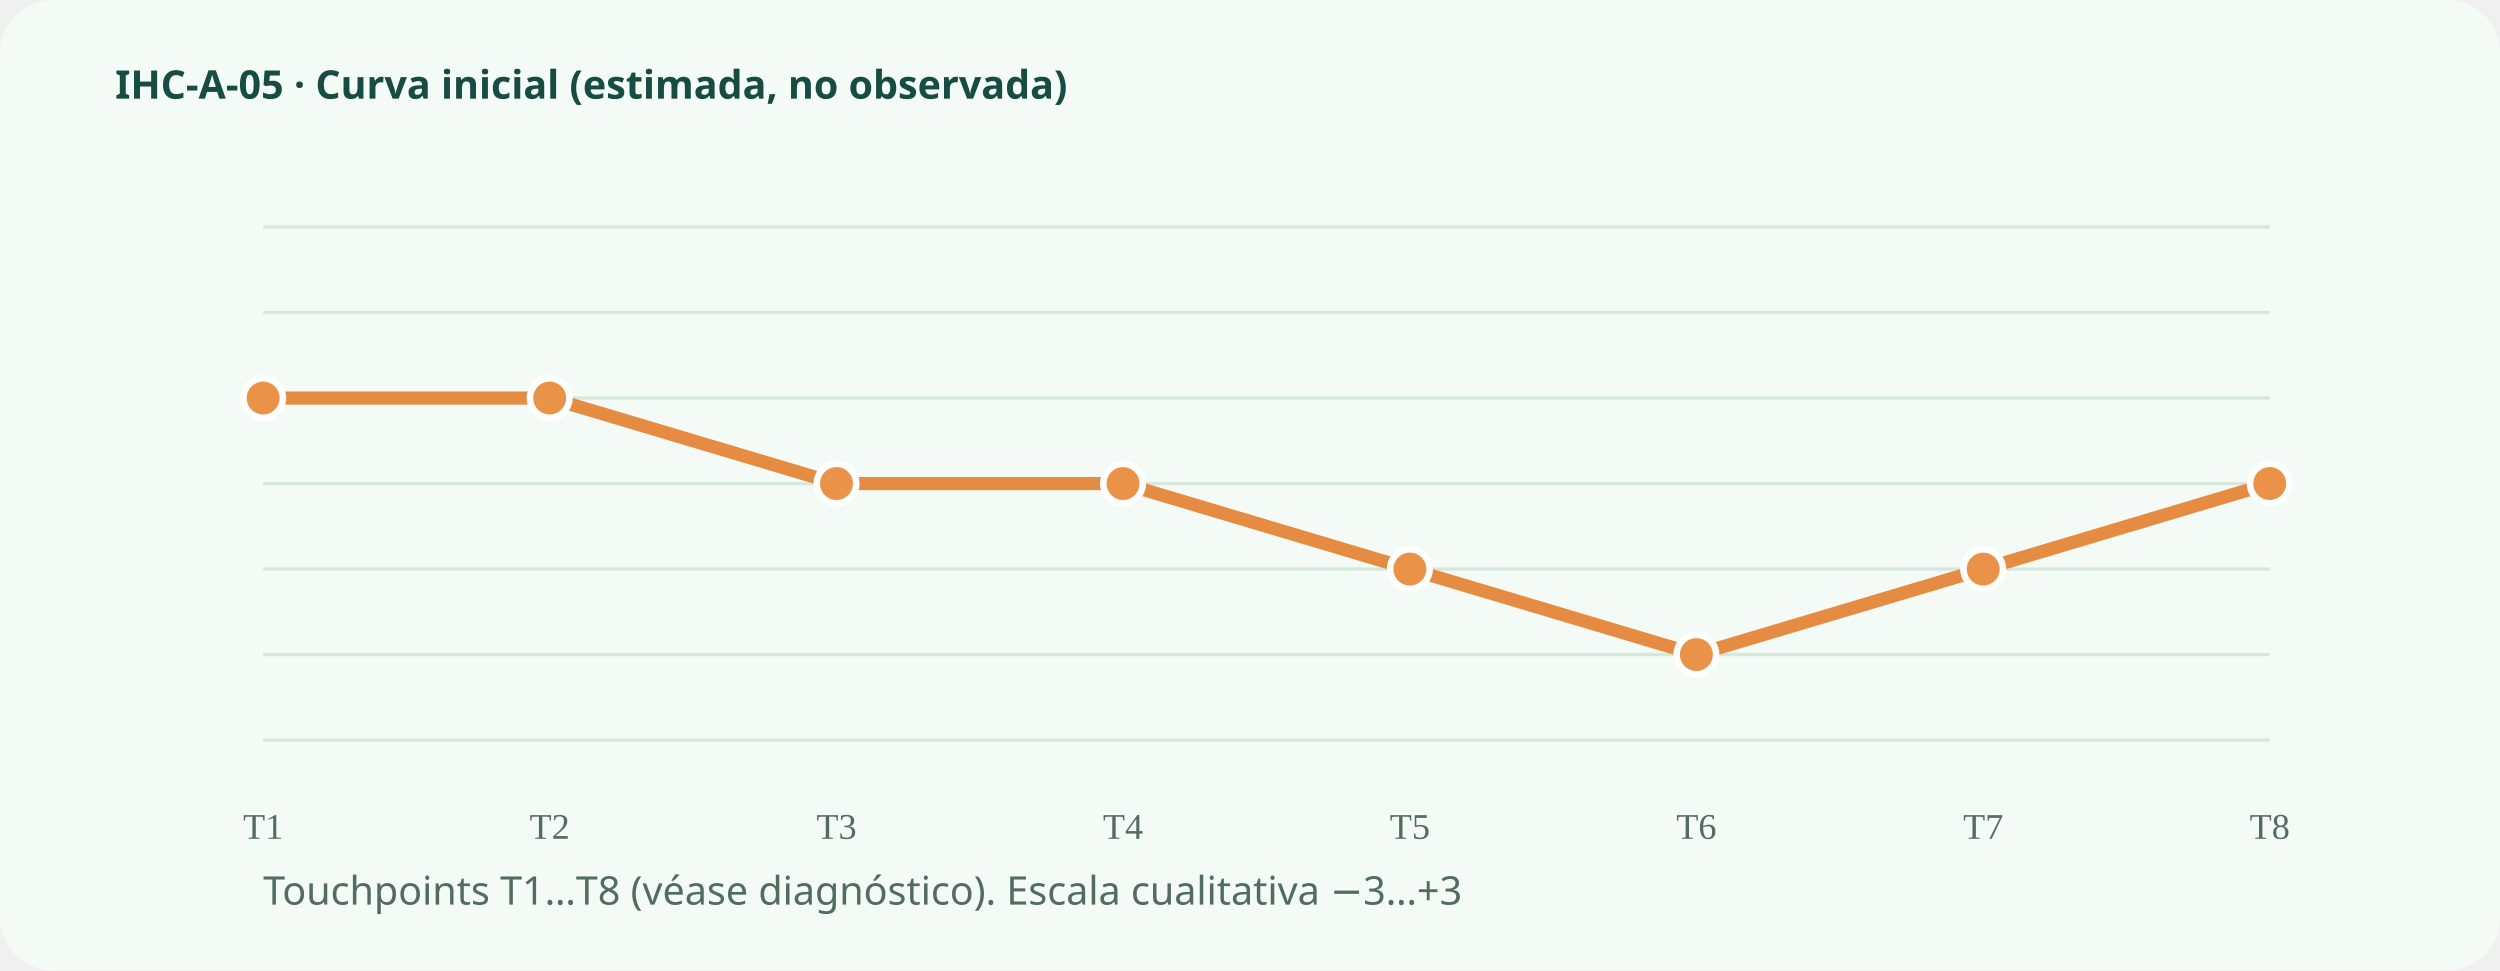
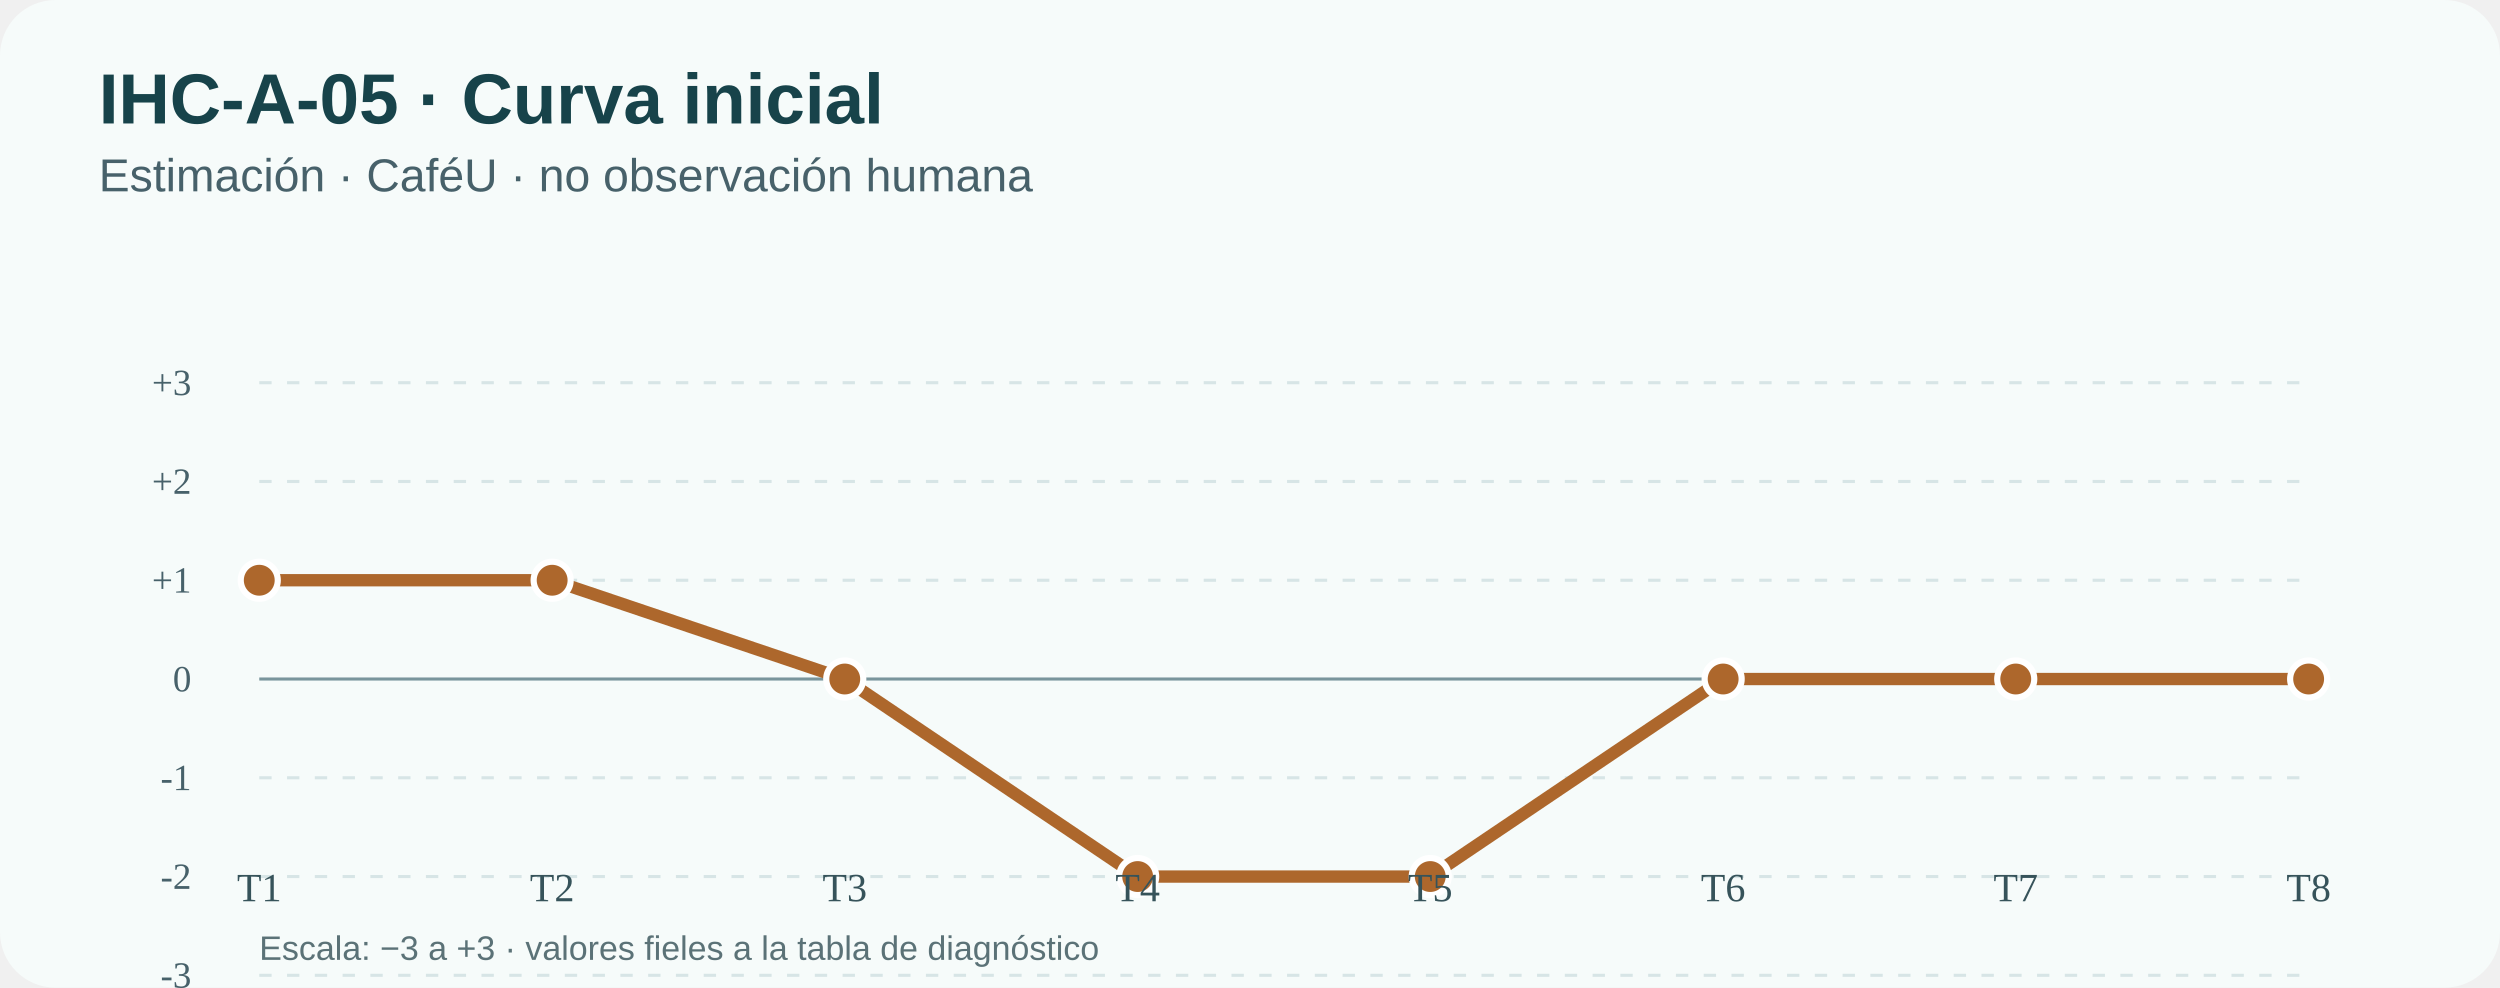
- <svg xmlns="http://www.w3.org/2000/svg" width="760" height="295" viewBox="0 0 760 295">
-   <rect width="100%" height="100%" rx="16" fill="#f4faf5" />
-   <text x="35" y="30" font-family="sans-serif" font-weight="bold" fill="#164c42">IHC-A-05 · Curva inicial (estimada, no observada)</text>
-   <g stroke="#d6e7db">
-     <line x1="80" x2="690" y1="225" y2="225" />
-     <line x1="80" x2="690" y1="199" y2="199" />
-     <line x1="80" x2="690" y1="173" y2="173" />
-     <line x1="80" x2="690" y1="147" y2="147" />
-     <line x1="80" x2="690" y1="121" y2="121" />
-     <line x1="80" x2="690" y1="95" y2="95" />
-     <line x1="80" x2="690" y1="69" y2="69" />
-   </g>
-   <polyline fill="none" stroke="#e58c42" stroke-width="4" stroke-linecap="round" stroke-linejoin="round" points="80.0,121.0 167.1,121.0 254.3,147.0 341.4,147.0 428.6,173.0 515.7,199.0 602.9,173.0 690.0,147.0" />
-   <circle cx="80.0" cy="121.0" r="6" fill="#ea9348" stroke="#fff" stroke-width="2" />
-   <circle cx="167.1" cy="121.0" r="6" fill="#ea9348" stroke="#fff" stroke-width="2" />
-   <circle cx="254.3" cy="147.0" r="6" fill="#ea9348" stroke="#fff" stroke-width="2" />
-   <circle cx="341.4" cy="147.0" r="6" fill="#ea9348" stroke="#fff" stroke-width="2" />
-   <circle cx="428.6" cy="173.0" r="6" fill="#ea9348" stroke="#fff" stroke-width="2" />
-   <circle cx="515.7" cy="199.0" r="6" fill="#ea9348" stroke="#fff" stroke-width="2" />
-   <circle cx="602.9" cy="173.0" r="6" fill="#ea9348" stroke="#fff" stroke-width="2" />
-   <circle cx="690.0" cy="147.0" r="6" fill="#ea9348" stroke="#fff" stroke-width="2" />
-   <text x="80.0" y="255" text-anchor="middle" font-size="11" fill="#546b65">T1</text>
-   <text x="167.1" y="255" text-anchor="middle" font-size="11" fill="#546b65">T2</text>
-   <text x="254.3" y="255" text-anchor="middle" font-size="11" fill="#546b65">T3</text>
-   <text x="341.4" y="255" text-anchor="middle" font-size="11" fill="#546b65">T4</text>
-   <text x="428.6" y="255" text-anchor="middle" font-size="11" fill="#546b65">T5</text>
-   <text x="515.7" y="255" text-anchor="middle" font-size="11" fill="#546b65">T6</text>
-   <text x="602.9" y="255" text-anchor="middle" font-size="11" fill="#546b65">T7</text>
-   <text x="690.0" y="255" text-anchor="middle" font-size="11" fill="#546b65">T8</text>
-   <text x="80" y="275" font-family="sans-serif" font-size="12" fill="#526b64">Touchpoints T1…T8 (véase diagnóstico). Escala cualitativa −3…+3</text>
+ <svg xmlns="http://www.w3.org/2000/svg" width="810" height="320" viewBox="0 0 810 320" role="img" aria-labelledby="title description" data-emotions="+1,+1,0,-2,-2,0,0,0">
+   <rect width="810" height="320" rx="18" fill="#f6fbfa" />
+   <text x="32" y="40" font-family="Arial,sans-serif" font-size="23" font-weight="bold" fill="#17434a">IHC-A-05 · Curva inicial</text>
+   <text x="32" y="62" font-family="Arial,sans-serif" font-size="15" fill="#47616a">Estimación · CaféU · no observación humana</text>
+   <line x1="84" y1="316" x2="748" y2="316" stroke="#d7e5e6" stroke-dasharray="4 5" />
+   <text x="62" y="320" text-anchor="end" font-size="12" fill="#47616a">-3</text>
+   <line x1="84" y1="284" x2="748" y2="284" stroke="#d7e5e6" stroke-dasharray="4 5" />
+   <text x="62" y="288" text-anchor="end" font-size="12" fill="#47616a">-2</text>
+   <line x1="84" y1="252" x2="748" y2="252" stroke="#d7e5e6" stroke-dasharray="4 5" />
+   <text x="62" y="256" text-anchor="end" font-size="12" fill="#47616a">-1</text>
+   <line x1="84" y1="220" x2="748" y2="220" stroke="#79959c" stroke-dasharray="0" />
+   <text x="62" y="224" text-anchor="end" font-size="12" fill="#47616a">0</text>
+   <line x1="84" y1="188" x2="748" y2="188" stroke="#d7e5e6" stroke-dasharray="4 5" />
+   <text x="62" y="192" text-anchor="end" font-size="12" fill="#47616a">+1</text>
+   <line x1="84" y1="156" x2="748" y2="156" stroke="#d7e5e6" stroke-dasharray="4 5" />
+   <text x="62" y="160" text-anchor="end" font-size="12" fill="#47616a">+2</text>
+   <line x1="84" y1="124" x2="748" y2="124" stroke="#d7e5e6" stroke-dasharray="4 5" />
+   <text x="62" y="128" text-anchor="end" font-size="12" fill="#47616a">+3</text>
+   <polyline fill="none" stroke="#ad672c" stroke-width="4" stroke-linejoin="round" stroke-linecap="round" points="84.0,188.0 178.9,188.0 273.7,220.0 368.6,284.0 463.4,284.0 558.3,220.0 653.1,220.0 748.0,220.0" />
+   <circle cx="84.0" cy="188.0" r="6" fill="#ad672c" stroke="#fff" stroke-width="2" />
+   <text x="84.0" y="292" text-anchor="middle" font-size="13" fill="#36535a">T1</text>
+   <circle cx="178.9" cy="188.0" r="6" fill="#ad672c" stroke="#fff" stroke-width="2" />
+   <text x="178.9" y="292" text-anchor="middle" font-size="13" fill="#36535a">T2</text>
+   <circle cx="273.7" cy="220.0" r="6" fill="#ad672c" stroke="#fff" stroke-width="2" />
+   <text x="273.7" y="292" text-anchor="middle" font-size="13" fill="#36535a">T3</text>
+   <circle cx="368.6" cy="284.0" r="6" fill="#ad672c" stroke="#fff" stroke-width="2" />
+   <text x="368.6" y="292" text-anchor="middle" font-size="13" fill="#36535a">T4</text>
+   <circle cx="463.4" cy="284.0" r="6" fill="#ad672c" stroke="#fff" stroke-width="2" />
+   <text x="463.4" y="292" text-anchor="middle" font-size="13" fill="#36535a">T5</text>
+   <circle cx="558.3" cy="220.0" r="6" fill="#ad672c" stroke="#fff" stroke-width="2" />
+   <text x="558.3" y="292" text-anchor="middle" font-size="13" fill="#36535a">T6</text>
+   <circle cx="653.1" cy="220.0" r="6" fill="#ad672c" stroke="#fff" stroke-width="2" />
+   <text x="653.1" y="292" text-anchor="middle" font-size="13" fill="#36535a">T7</text>
+   <circle cx="748.0" cy="220.0" r="6" fill="#ad672c" stroke="#fff" stroke-width="2" />
+   <text x="748.0" y="292" text-anchor="middle" font-size="13" fill="#36535a">T8</text>
+   <text x="84" y="311" font-family="Arial,sans-serif" font-size="11" fill="#5b7277">Escala: −3 a +3 · valores fieles a la tabla de diagnóstico</text>
</svg>
